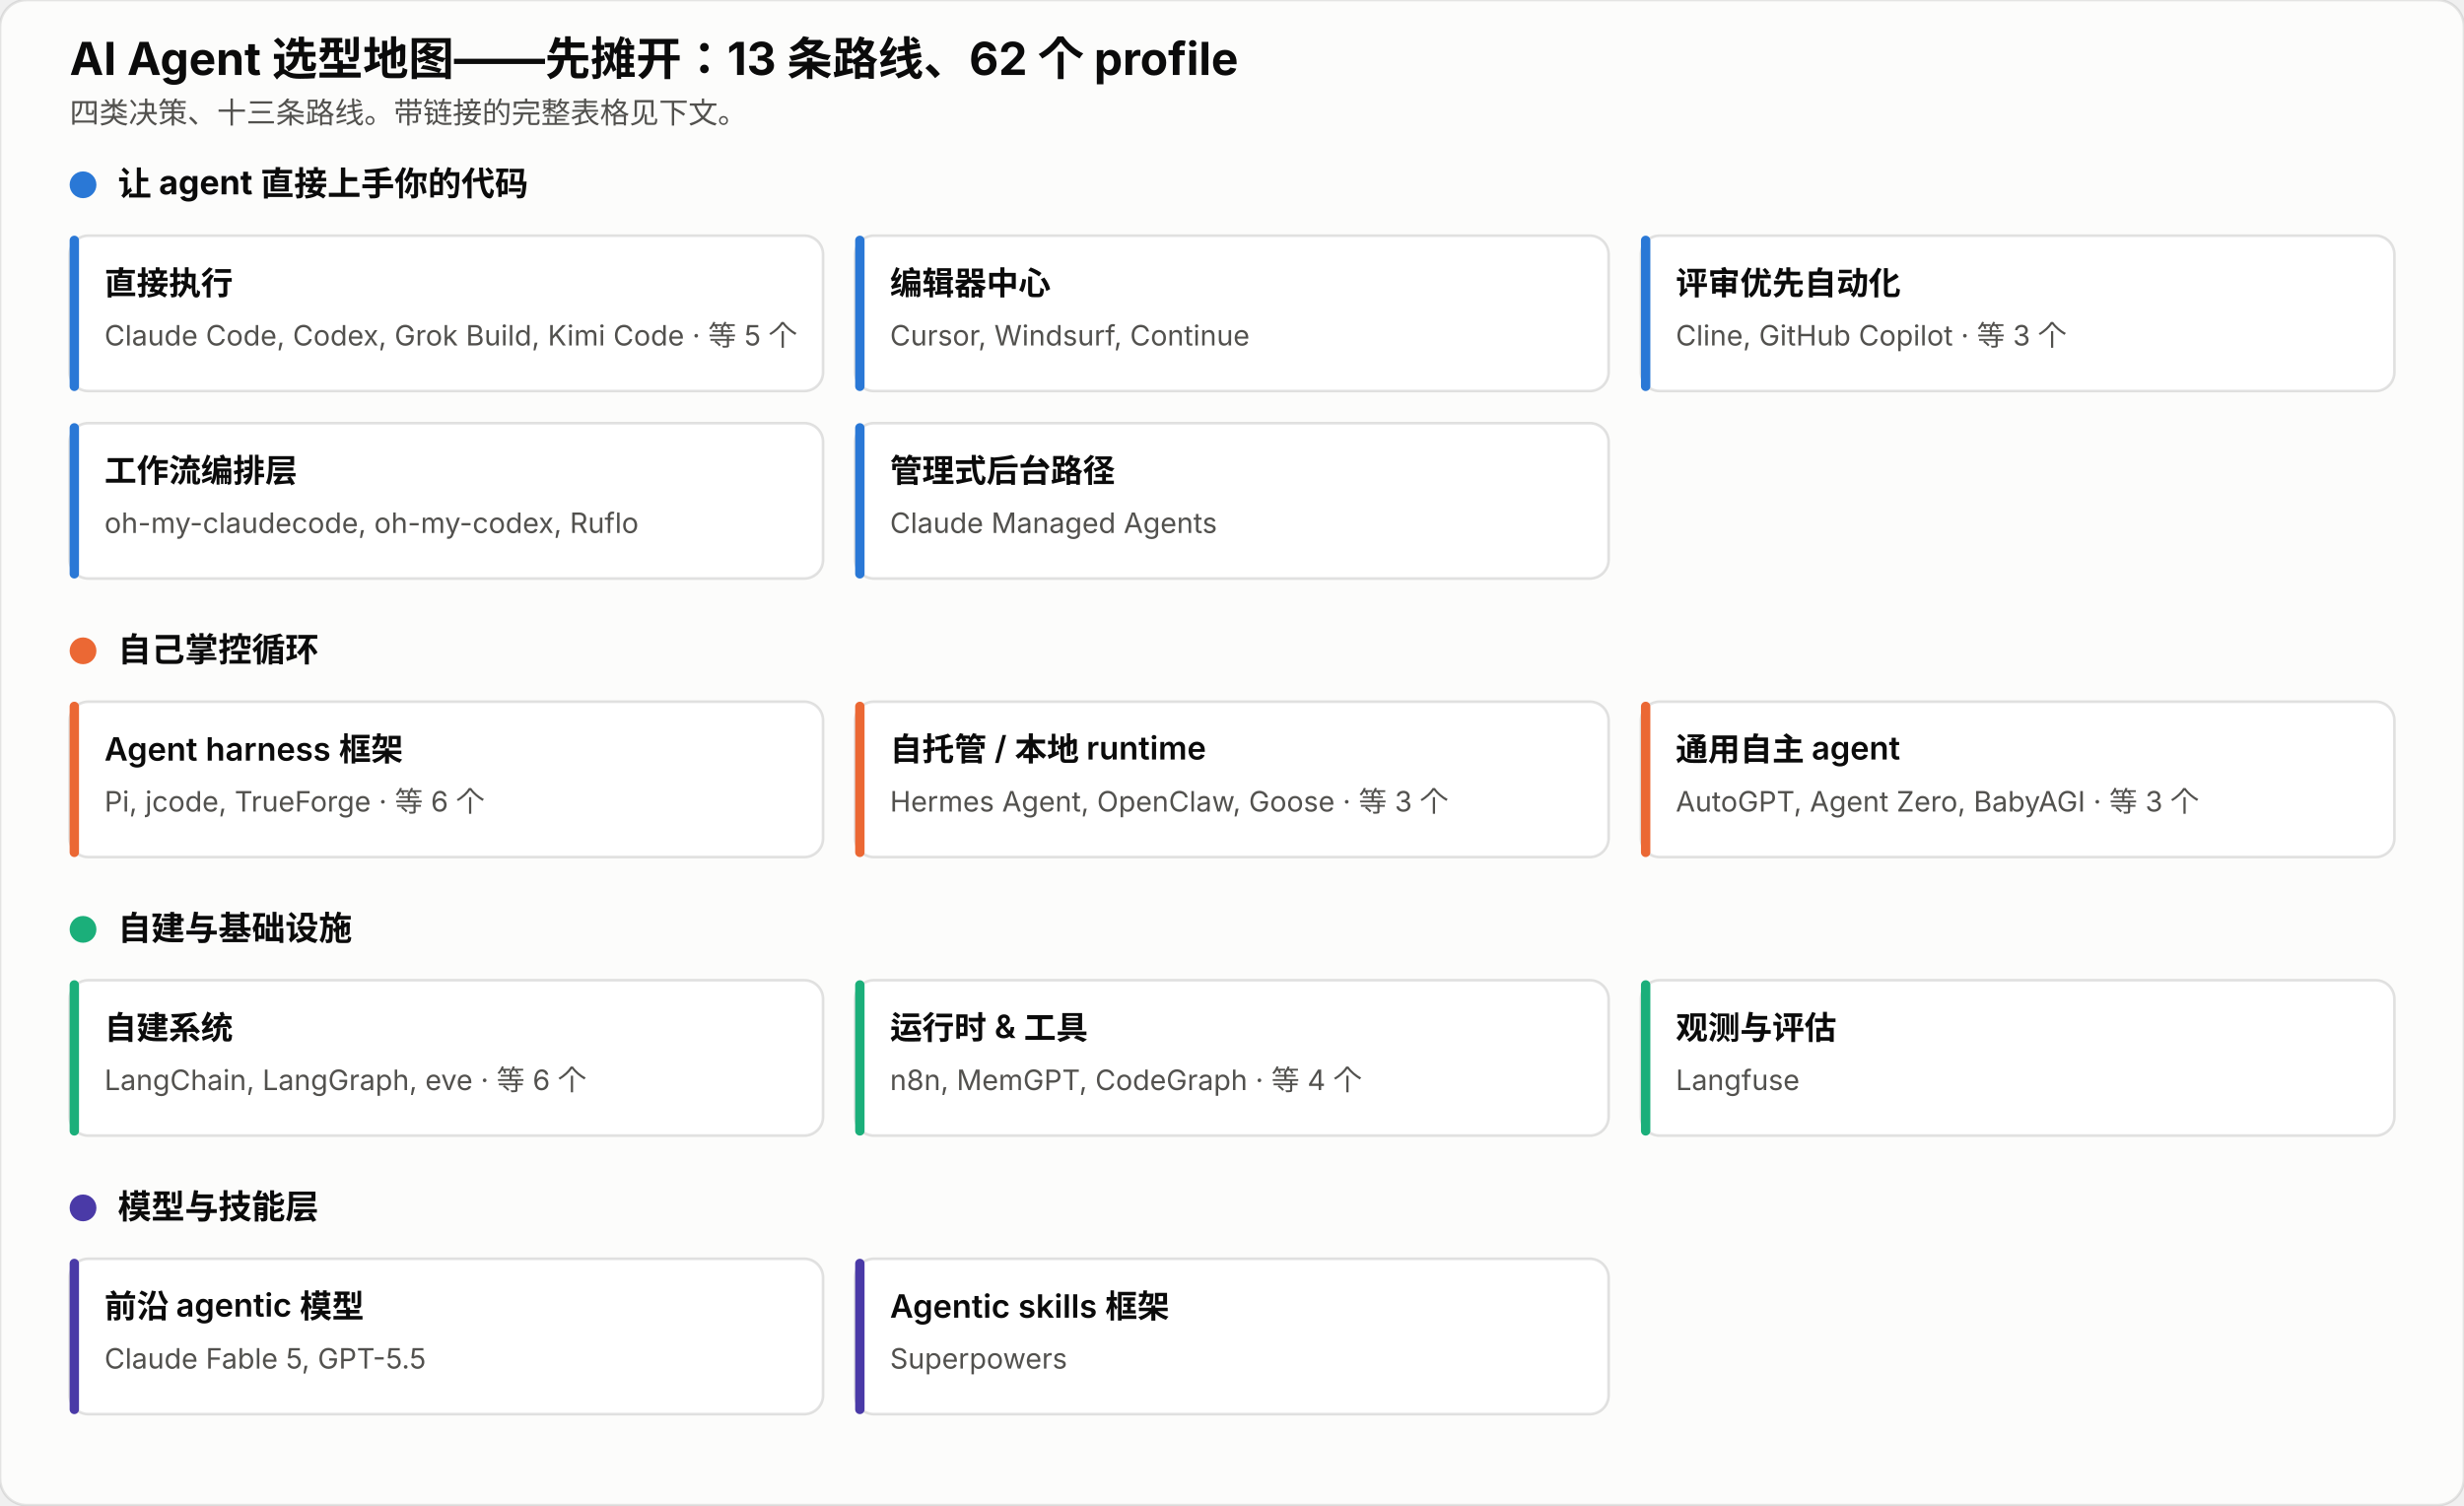
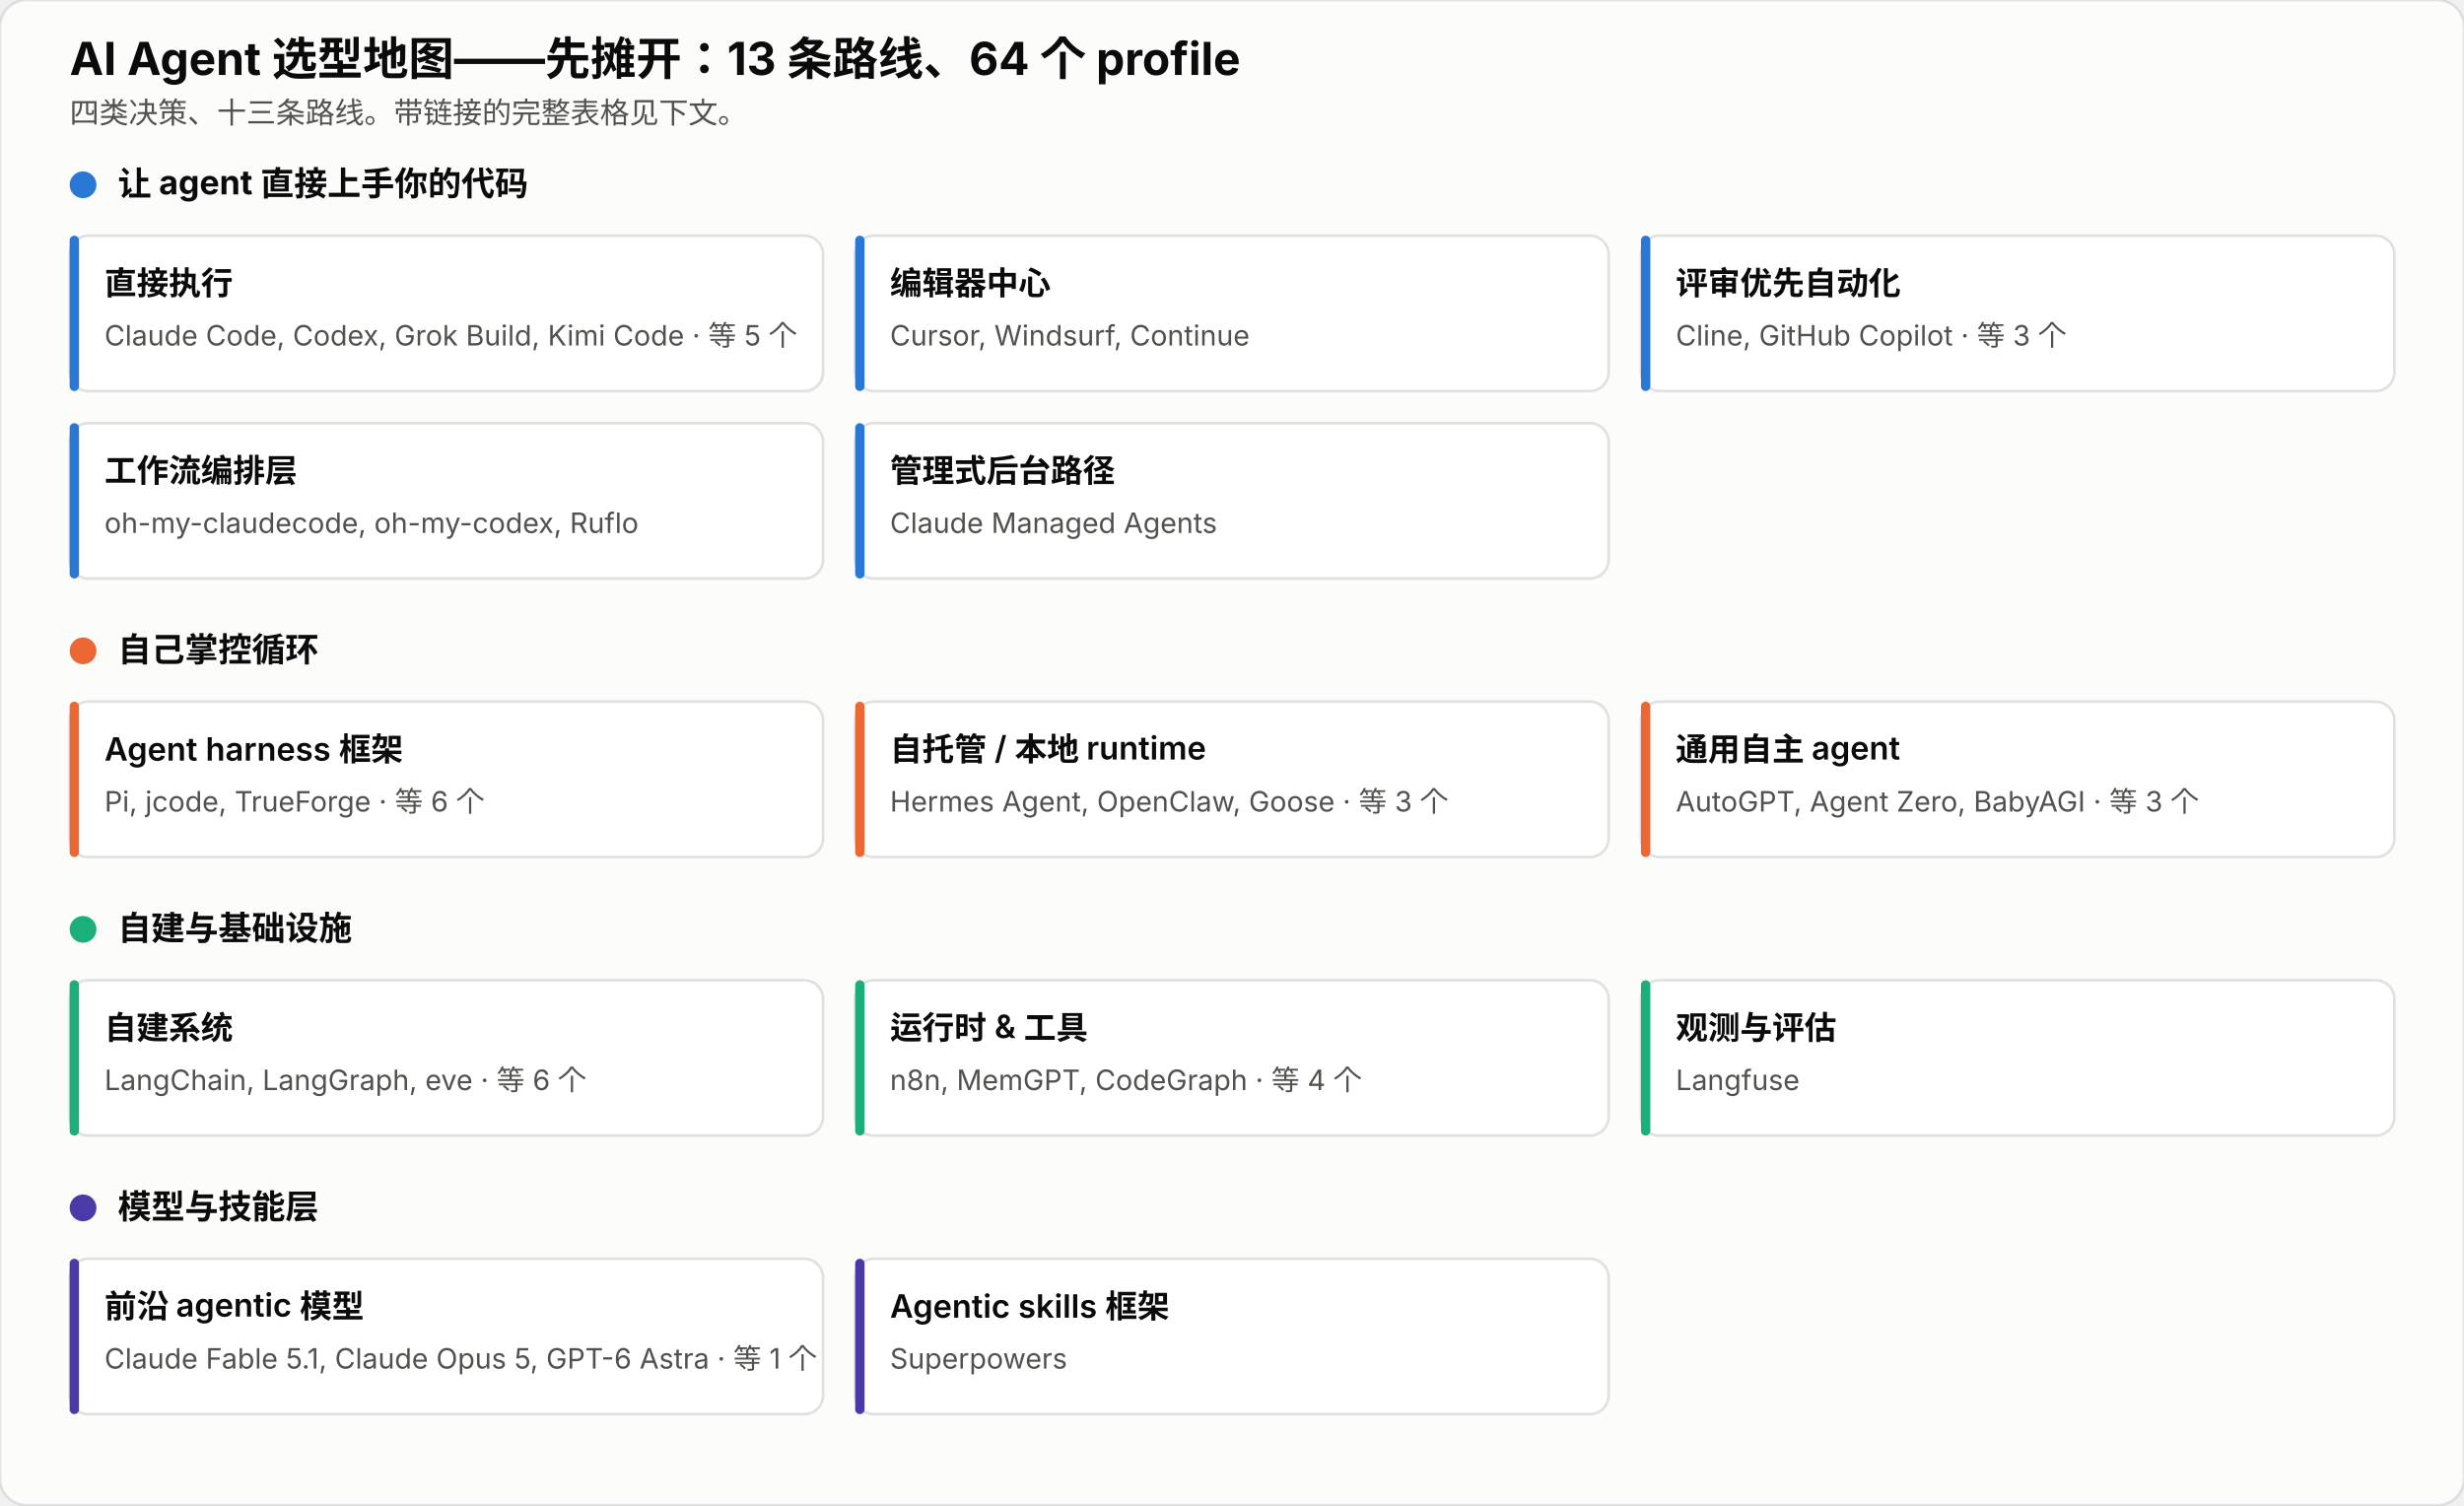
<svg xmlns="http://www.w3.org/2000/svg" width="920" height="562" viewBox="0 0 920 562" font-family="system-ui, -apple-system, sans-serif">
  <rect width="920" height="562" rx="10" fill="#fcfcfb" stroke="rgba(11,11,11,0.10)" />
-   <text x="26" y="28" font-size="17" font-weight="700" fill="#0b0b0b">AI Agent 选型地图——先摊开：13 条路线、62 个 profile</text>
+   <text x="26" y="28" font-size="17" font-weight="700" fill="#0b0b0b">AI Agent 选型地图——先摊开：13 条路线、64 个 profile</text>
  <text x="26" y="46" font-size="11" fill="#52514e">四类决策、十三条路线。带链接的完整表格见下文。</text>
  <circle cx="31" cy="69" r="5" fill="#2a78d6" />
  <text x="44" y="73" font-size="12.5" font-weight="700" fill="#0b0b0b">让 agent 直接上手你的代码</text>
  <rect x="26.0" y="88.0" width="281.3" height="58" rx="7" fill="#ffffff" stroke="rgba(11,11,11,0.12)" />
  <rect x="26.0" y="88.0" width="3.5" height="58" rx="1.75" fill="#2a78d6" />
  <text x="39.0" y="110.0" font-size="12" font-weight="600" fill="#0b0b0b">直接执行</text>
  <text x="39.0" y="129.0" font-size="10.5" fill="#52514e">Claude Code, Codex, Grok Build, Kimi Code · 等 5 个</text>
  <rect x="319.3" y="88.0" width="281.3" height="58" rx="7" fill="#ffffff" stroke="rgba(11,11,11,0.12)" />
  <rect x="319.3" y="88.0" width="3.5" height="58" rx="1.75" fill="#2a78d6" />
  <text x="332.3" y="110.0" font-size="12" font-weight="600" fill="#0b0b0b">编辑器中心</text>
  <text x="332.3" y="129.0" font-size="10.5" fill="#52514e">Cursor, Windsurf, Continue</text>
  <rect x="612.7" y="88.0" width="281.3" height="58" rx="7" fill="#ffffff" stroke="rgba(11,11,11,0.12)" />
  <rect x="612.7" y="88.0" width="3.5" height="58" rx="1.75" fill="#2a78d6" />
  <text x="625.7" y="110.0" font-size="12" font-weight="600" fill="#0b0b0b">评审优先自动化</text>
  <text x="625.7" y="129.0" font-size="10.5" fill="#52514e">Cline, GitHub Copilot · 等 3 个</text>
  <rect x="26.0" y="158.0" width="281.3" height="58" rx="7" fill="#ffffff" stroke="rgba(11,11,11,0.12)" />
  <rect x="26.0" y="158.0" width="3.5" height="58" rx="1.75" fill="#2a78d6" />
  <text x="39.0" y="180.0" font-size="12" font-weight="600" fill="#0b0b0b">工作流编排层</text>
  <text x="39.0" y="199.0" font-size="10.5" fill="#52514e">oh-my-claudecode, oh-my-codex, Ruflo</text>
  <rect x="319.3" y="158.0" width="281.3" height="58" rx="7" fill="#ffffff" stroke="rgba(11,11,11,0.12)" />
  <rect x="319.3" y="158.0" width="3.5" height="58" rx="1.75" fill="#2a78d6" />
  <text x="332.3" y="180.0" font-size="12" font-weight="600" fill="#0b0b0b">管理式后台路径</text>
  <text x="332.3" y="199.0" font-size="10.5" fill="#52514e">Claude Managed Agents</text>
  <circle cx="31" cy="243" r="5" fill="#eb6834" />
  <text x="44" y="247" font-size="12.5" font-weight="700" fill="#0b0b0b">自己掌控循环</text>
  <rect x="26.0" y="262.0" width="281.3" height="58" rx="7" fill="#ffffff" stroke="rgba(11,11,11,0.12)" />
  <rect x="26.0" y="262.0" width="3.5" height="58" rx="1.75" fill="#eb6834" />
  <text x="39.0" y="284.0" font-size="12" font-weight="600" fill="#0b0b0b">Agent harness 框架</text>
  <text x="39.0" y="303.0" font-size="10.5" fill="#52514e">Pi, jcode, TrueForge · 等 6 个</text>
  <rect x="319.3" y="262.0" width="281.3" height="58" rx="7" fill="#ffffff" stroke="rgba(11,11,11,0.12)" />
  <rect x="319.3" y="262.0" width="3.5" height="58" rx="1.75" fill="#eb6834" />
  <text x="332.3" y="284.0" font-size="12" font-weight="600" fill="#0b0b0b">自托管 / 本地 runtime</text>
  <text x="332.3" y="303.0" font-size="10.5" fill="#52514e">Hermes Agent, OpenClaw, Goose · 等 3 个</text>
  <rect x="612.7" y="262.0" width="281.3" height="58" rx="7" fill="#ffffff" stroke="rgba(11,11,11,0.12)" />
  <rect x="612.7" y="262.0" width="3.5" height="58" rx="1.75" fill="#eb6834" />
  <text x="625.7" y="284.0" font-size="12" font-weight="600" fill="#0b0b0b">通用自主 agent</text>
  <text x="625.7" y="303.0" font-size="10.5" fill="#52514e">AutoGPT, Agent Zero, BabyAGI · 等 3 个</text>
  <circle cx="31" cy="347" r="5" fill="#1baf7a" />
  <text x="44" y="351" font-size="12.5" font-weight="700" fill="#0b0b0b">自建与基础设施</text>
  <rect x="26.0" y="366.0" width="281.3" height="58" rx="7" fill="#ffffff" stroke="rgba(11,11,11,0.12)" />
  <rect x="26.0" y="366.0" width="3.5" height="58" rx="1.75" fill="#1baf7a" />
  <text x="39.0" y="388.0" font-size="12" font-weight="600" fill="#0b0b0b">自建系统</text>
  <text x="39.0" y="407.0" font-size="10.5" fill="#52514e">LangChain, LangGraph, eve · 等 6 个</text>
  <rect x="319.3" y="366.0" width="281.3" height="58" rx="7" fill="#ffffff" stroke="rgba(11,11,11,0.12)" />
  <rect x="319.3" y="366.0" width="3.5" height="58" rx="1.75" fill="#1baf7a" />
  <text x="332.3" y="388.0" font-size="12" font-weight="600" fill="#0b0b0b">运行时 &amp; 工具</text>
  <text x="332.3" y="407.0" font-size="10.5" fill="#52514e">n8n, MemGPT, CodeGraph · 等 4 个</text>
  <rect x="612.7" y="366.0" width="281.3" height="58" rx="7" fill="#ffffff" stroke="rgba(11,11,11,0.12)" />
  <rect x="612.7" y="366.0" width="3.5" height="58" rx="1.75" fill="#1baf7a" />
  <text x="625.7" y="388.0" font-size="12" font-weight="600" fill="#0b0b0b">观测与评估</text>
  <text x="625.7" y="407.0" font-size="10.5" fill="#52514e">Langfuse</text>
  <circle cx="31" cy="451" r="5" fill="#4a3aa7" />
  <text x="44" y="455" font-size="12.5" font-weight="700" fill="#0b0b0b">模型与技能层</text>
  <rect x="26.0" y="470.0" width="281.3" height="58" rx="7" fill="#ffffff" stroke="rgba(11,11,11,0.12)" />
  <rect x="26.0" y="470.0" width="3.5" height="58" rx="1.75" fill="#4a3aa7" />
  <text x="39.0" y="492.0" font-size="12" font-weight="600" fill="#0b0b0b">前沿 agentic 模型</text>
-   <text x="39.0" y="511.0" font-size="10.5" fill="#52514e">Claude Fable 5, GPT-5.5</text>
+   <text x="39.0" y="511.0" font-size="10.5" fill="#52514e">Claude Fable 5.1, Claude Opus 5, GPT-6 Astra · 等 1 个</text>
  <rect x="319.3" y="470.0" width="281.3" height="58" rx="7" fill="#ffffff" stroke="rgba(11,11,11,0.12)" />
  <rect x="319.3" y="470.0" width="3.5" height="58" rx="1.75" fill="#4a3aa7" />
  <text x="332.3" y="492.0" font-size="12" font-weight="600" fill="#0b0b0b">Agentic skills 框架</text>
  <text x="332.3" y="511.0" font-size="10.5" fill="#52514e">Superpowers</text>
</svg>
